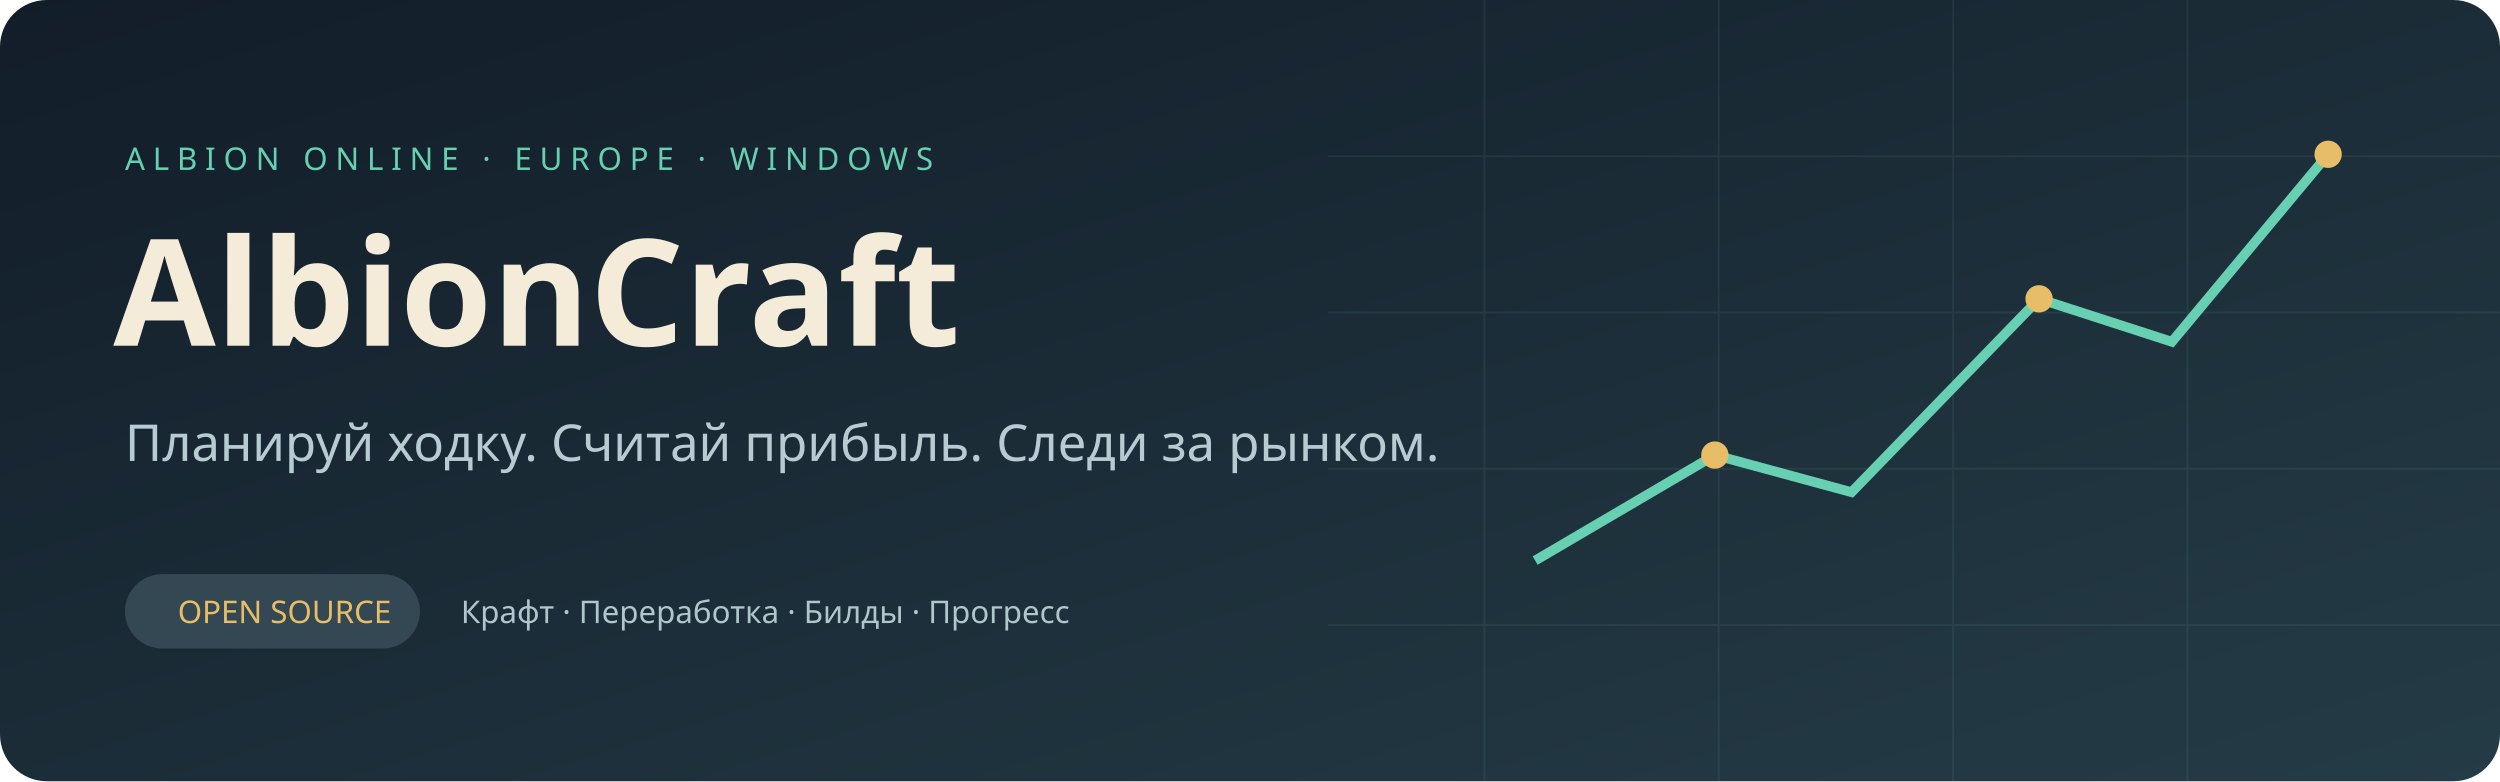
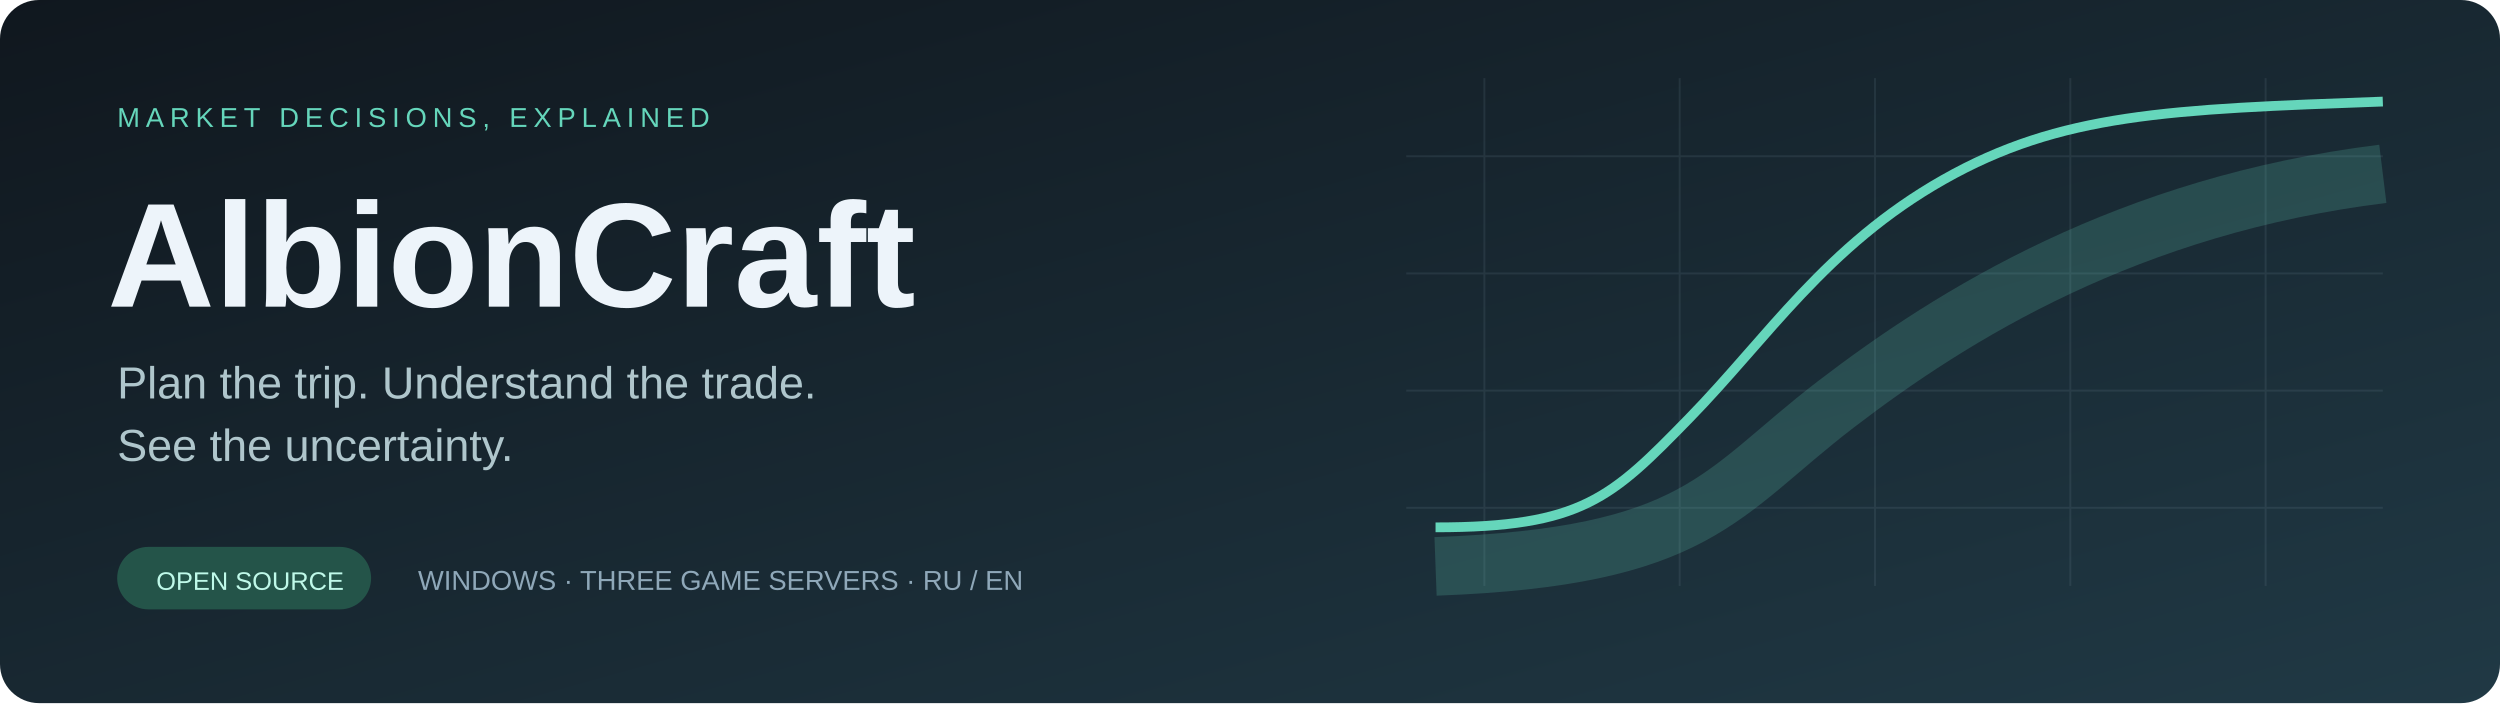
- <svg xmlns="http://www.w3.org/2000/svg" width="1280" height="400" viewBox="0 0 1280 400">
+ <svg xmlns="http://www.w3.org/2000/svg" width="1280" height="360" viewBox="0 0 1280 360">
  <defs>
    <linearGradient id="bg" x2="1" y2="1">
-       <stop stop-color="#121d29" />
-       <stop offset="1" stop-color="#243c46" />
+       <stop stop-color="#10171e" />
+       <stop offset="1" stop-color="#203945" />
    </linearGradient>
  </defs>
-   <rect width="1280" height="400" rx="24" fill="url(#bg)" />
-   <g opacity=".08" stroke="#93ccba">
-     <path d="M760 0v400M880 0v400M1000 0v400M1120 0v400M680 80h600M680 160h600M680 240h600M680 320h600" />
+   <rect width="1280" height="360" rx="20" fill="url(#bg)" />
+   <g opacity=".12" stroke="#8fa8b9">
+     <path d="M760 40v260M860 40v260M960 40v260M1060 40v260M1160 40v260M720 80h500M720 140h500M720 200h500M720 260h500" />
  </g>
-   <path d="m786 287 92-54 70 19 96-99 68 22 80-96" fill="none" stroke="#68d0b2" stroke-width="5" />
-   <g fill="#e8bd68">
-     <circle cx="878" cy="233" r="7" />
-     <circle cx="1044" cy="153" r="7" />
-     <circle cx="1192" cy="79" r="7" />
-   </g>
-   <text x="64" y="87" fill="#68d0b2" font-family="Segoe UI" font-size="16" letter-spacing="4">ALBION ONLINE · EUROPE · WINDOWS</text>
-   <text x="58" y="177" fill="#f4ecd9" font-family="Segoe UI" font-size="76" font-weight="700">AlbionCraft</text>
-   <text x="64" y="236" fill="#b9cbd2" font-family="Segoe UI" font-size="26">Планируй ходку. Считай прибыль. Следи за рынком.</text>
-   <rect x="64" y="294" width="151" height="38" rx="19" fill="#344853" />
-   <text x="91" y="319" fill="#e8bd68" font-family="Segoe UI" font-size="16">OPEN SOURCE</text>
-   <text x="236" y="319" fill="#afc6cc" font-family="Segoe UI" font-size="16">Крафт · Переработка · Билды · Прогресс</text>
+   <path d="M735 270 C810 270 825 255 865 214 S935 126 995 92 S1110 56 1220 52" fill="none" stroke="#65d6bb" stroke-width="5" />
+   <path d="M735 290 C870 285 880 253 940 207 S1090 105 1220 89" fill="none" stroke="#65d6bb" stroke-opacity=".2" stroke-width="30" />
+   <text x="60" y="65" fill="#65d6bb" font-family="Segoe UI,Arial,sans-serif" font-size="14" letter-spacing="3">MARKET DECISIONS, EXPLAINED</text>
+   <text x="55" y="157" fill="#edf4fa" font-family="Segoe UI,Arial,sans-serif" font-size="76" font-weight="700">AlbionCraft</text>
+   <text x="60" y="204" fill="#afc6cc" font-family="Segoe UI,Arial,sans-serif" font-size="23">Plan the trip. Understand the trade.</text>
+   <text x="60" y="236" fill="#afc6cc" font-family="Segoe UI,Arial,sans-serif" font-size="23">See the uncertainty.</text>
+   <rect x="60" y="280" width="130" height="32" rx="16" fill="#245449" />
+   <text x="80" y="302" fill="#bff9e9" font-family="Segoe UI,Arial,sans-serif" font-size="13">OPEN SOURCE</text>
+   <text x="214" y="302" fill="#8fa8b9" font-family="Segoe UI,Arial,sans-serif" font-size="14">WINDOWS · THREE GAME SERVERS · RU / EN</text>
</svg>
